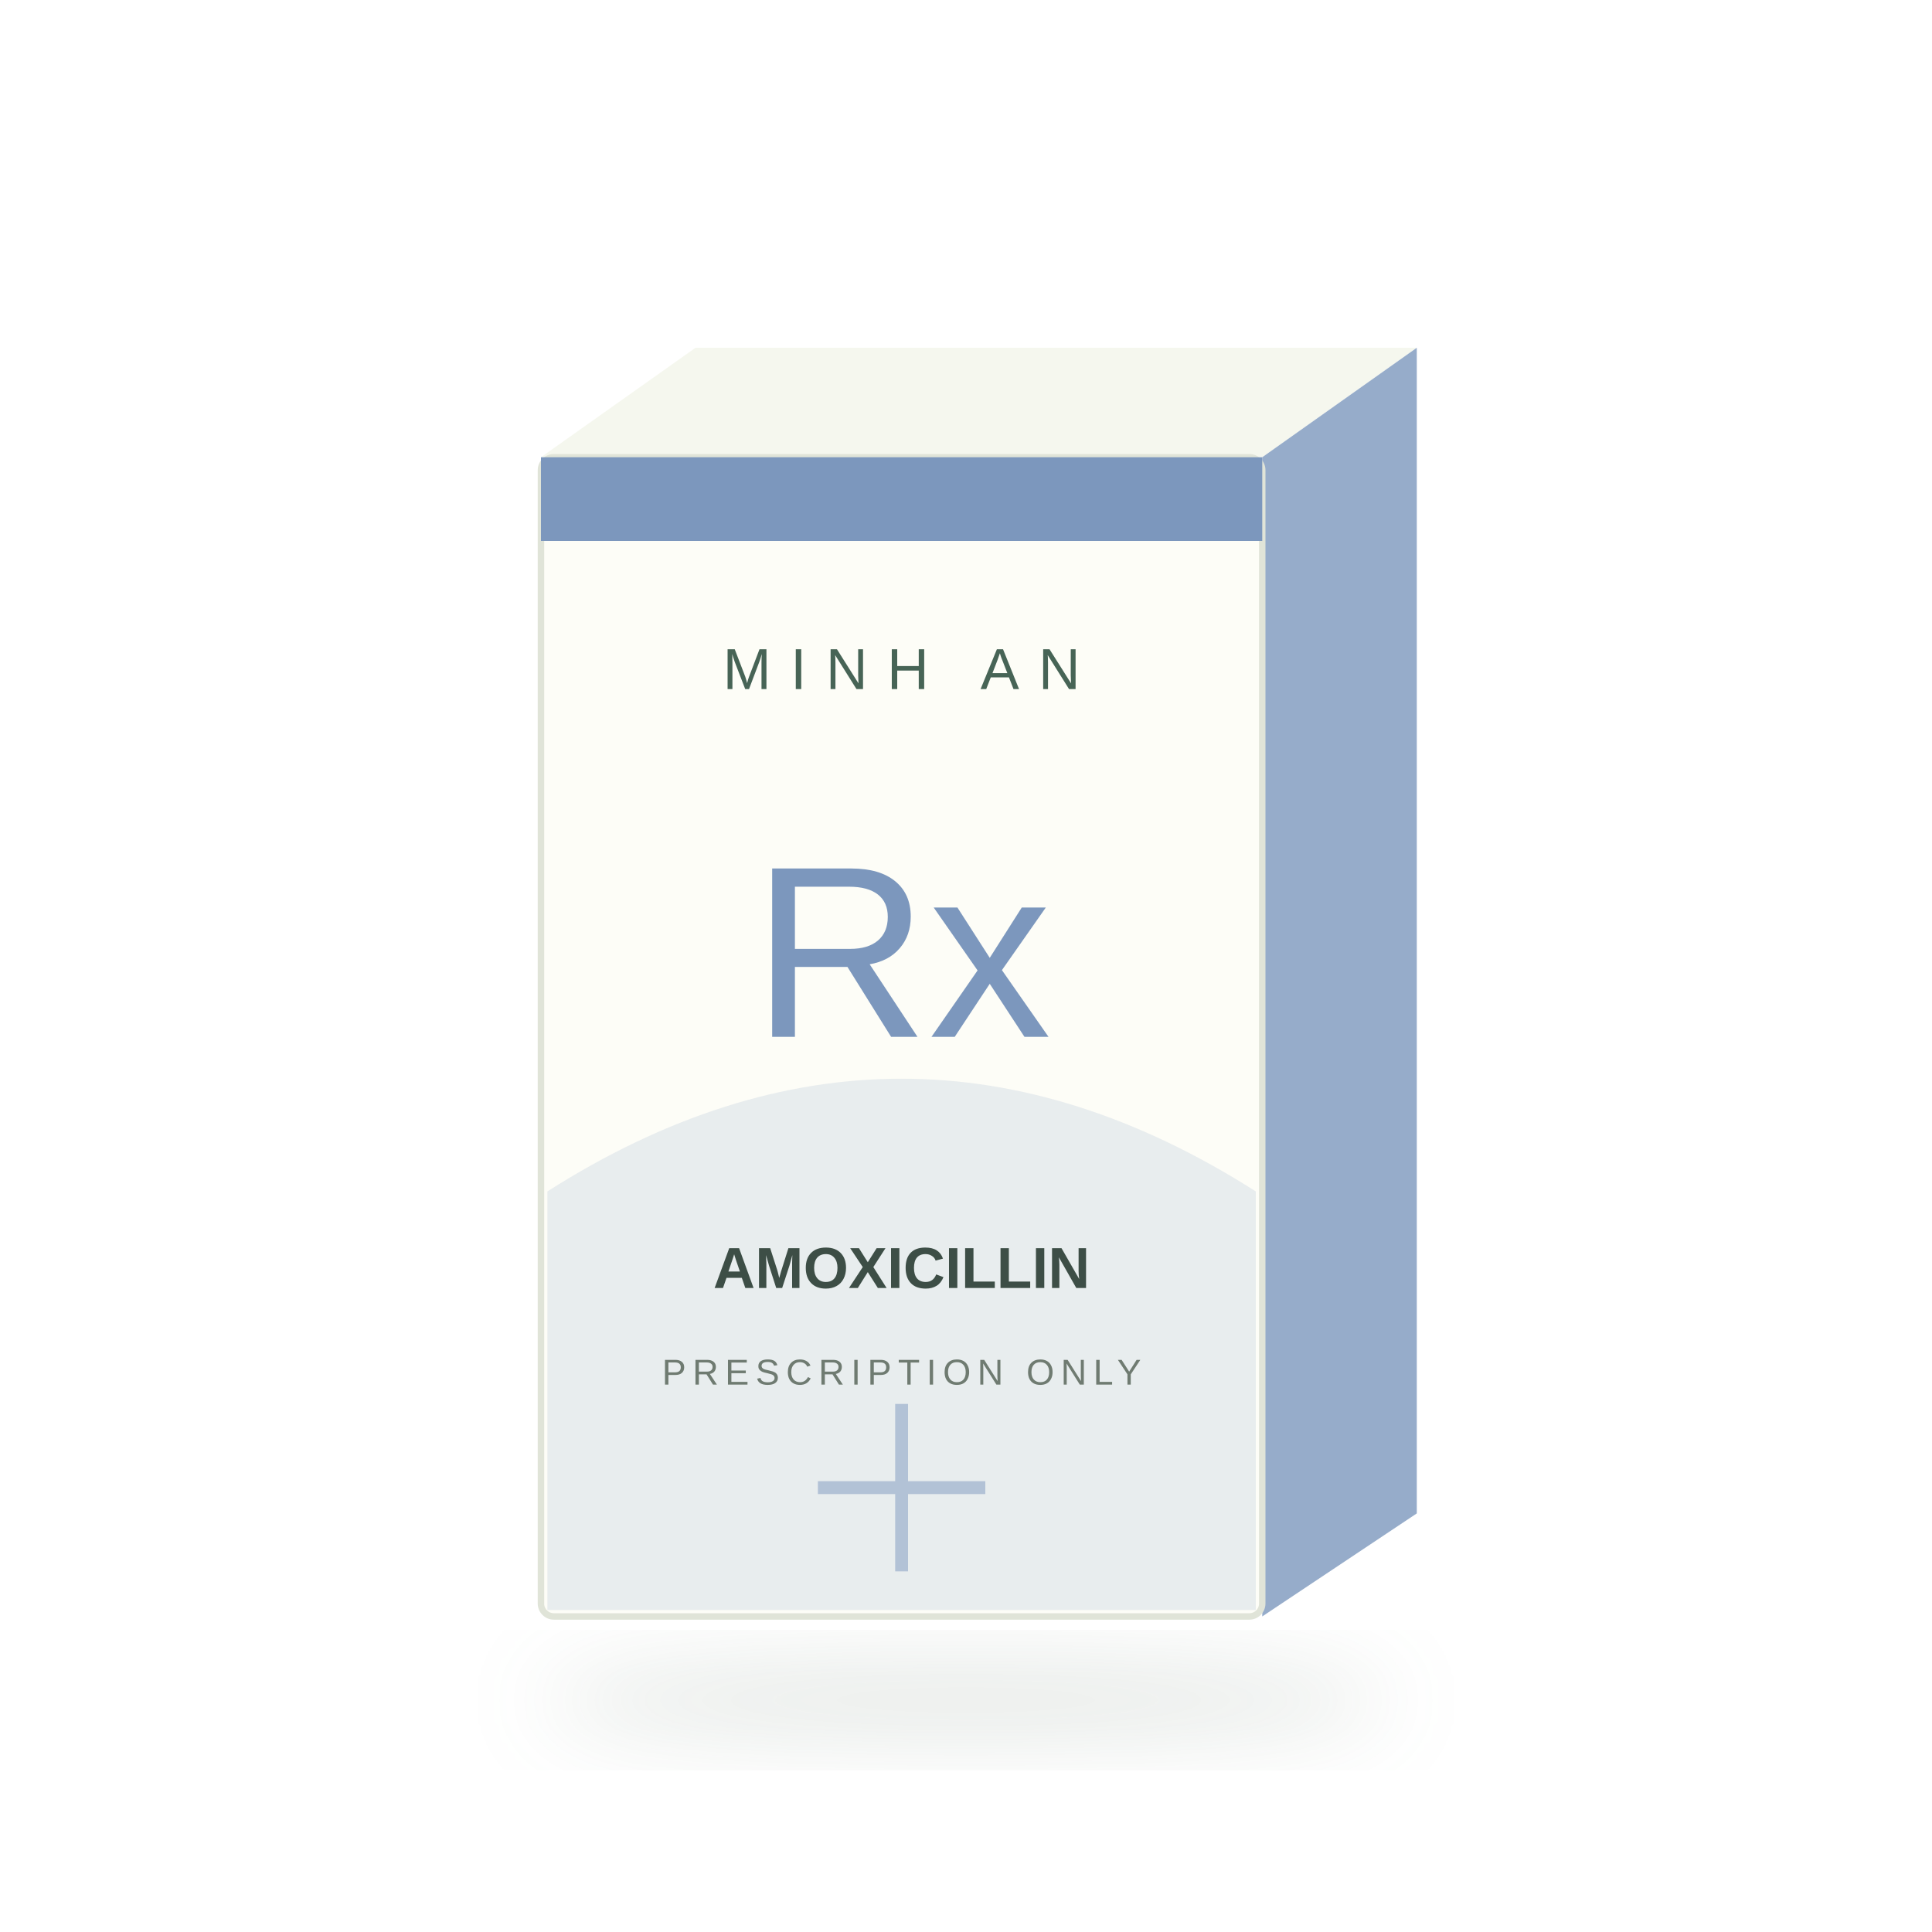
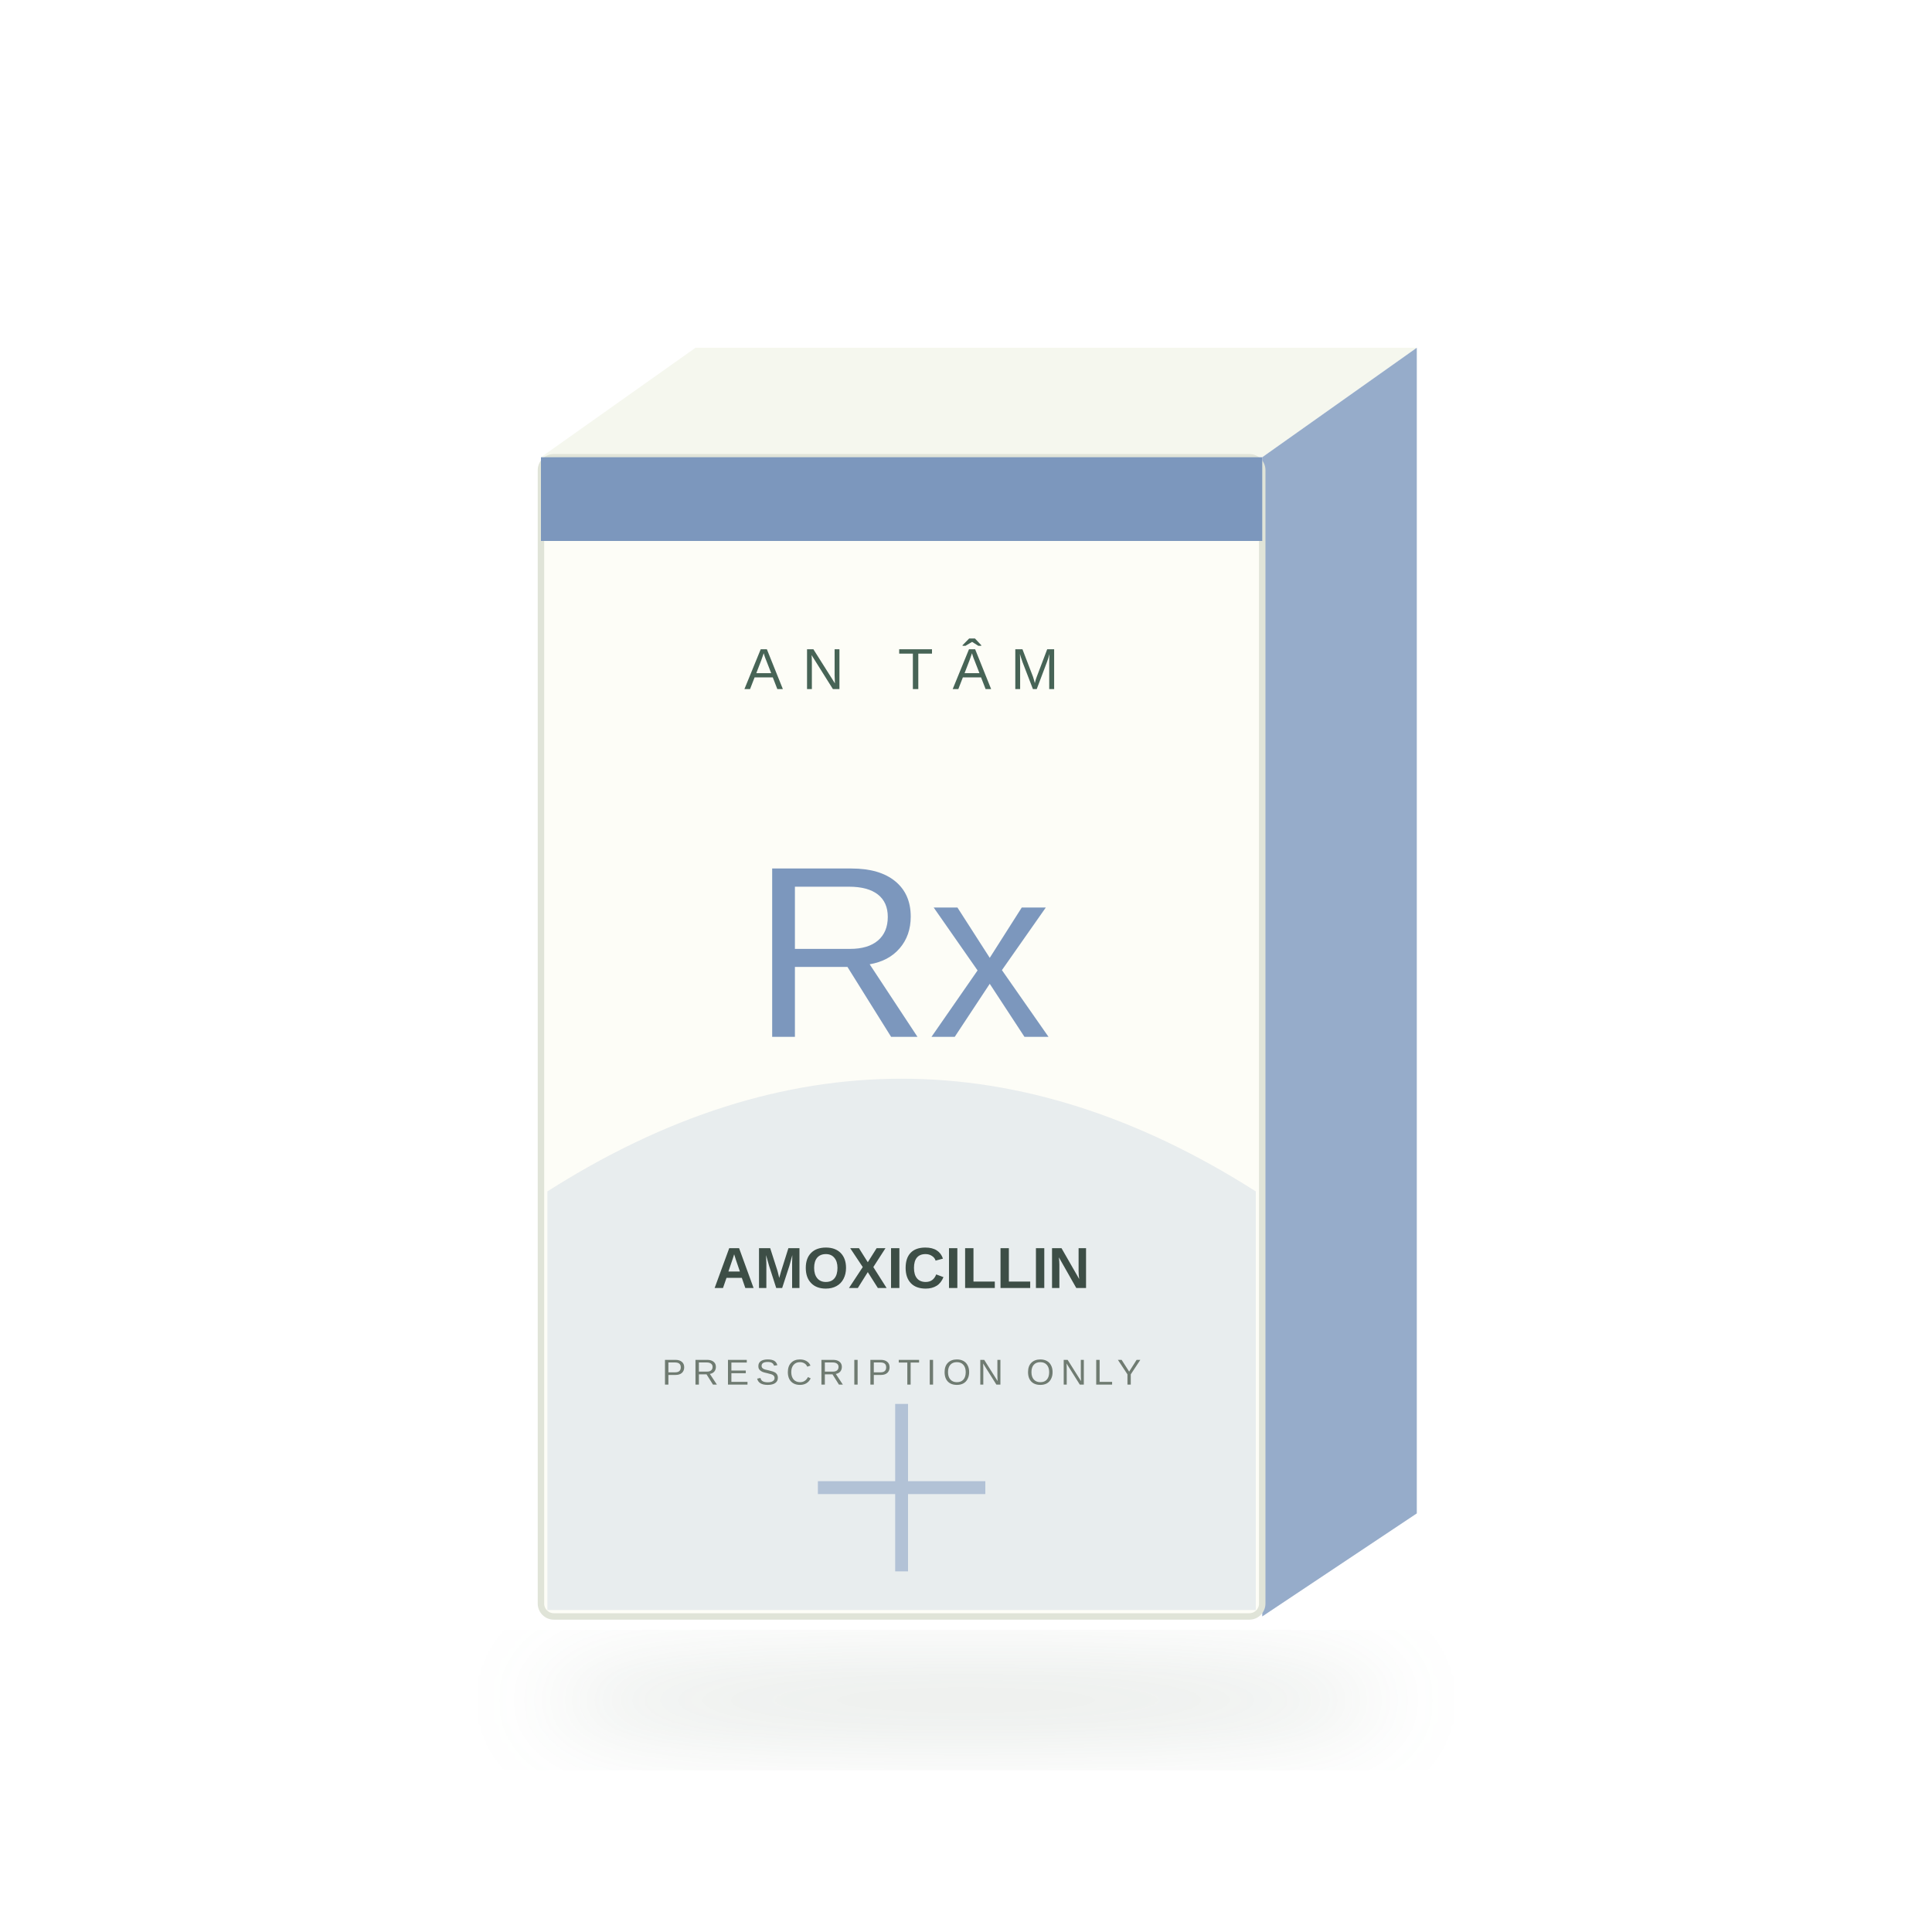
<svg xmlns="http://www.w3.org/2000/svg" width="300" height="300" viewBox="0 0 300 300">
  <defs>
    <linearGradient id="glass" x1="0" x2="1">
      <stop stop-color="#f2f0e5" />
      <stop offset=".45" stop-color="#fffef4" />
      <stop offset="1" stop-color="#e6e9dc" />
    </linearGradient>
    <filter id="shadow">
      <feGaussianBlur stdDeviation="7" />
    </filter>
  </defs>
  <ellipse cx="150" cy="264" rx="66" ry="9" fill="#536c58" opacity=".12" filter="url(#shadow)" />
  <g text-anchor="middle" font-family="Arial,sans-serif">
    <path d="M84 71l24-17h112l-24 17z" fill="#f5f7ee" />
    <path d="M196 71l24-17v181l-24 16z" fill="#7c97bd" opacity=".8" />
    <rect x="84" y="71" width="112" height="180" rx="2" fill="#fdfdf7" stroke="#e0e4d8" />
    <rect x="84" y="71" width="112" height="13" fill="#7c97bd" />
-     <text x="140" y="107" font-size="9" letter-spacing="3" fill="#476456">MINH AN</text>
+     <text x="140" y="107" font-size="9" letter-spacing="3" fill="#476456">AN TÂM</text>
    <text x="140" y="161" font-size="38" font-weight="500" fill="#7c97bd">Rx</text>
    <path d="M85 185q55-35 110 0v65H85z" fill="#7c97bd" opacity=".16" />
    <text x="140" y="200" font-size="9" font-weight="700" fill="#3d4e46">AMOXICILLIN</text>
    <text x="140" y="215" font-size="5.6" letter-spacing="1" fill="#6f7b71">PRESCRIPTION ONLY</text>
    <path d="M127 231h26m-13-13v26" stroke="#7c97bd" stroke-width="2" opacity=".5" />
  </g>
</svg>
